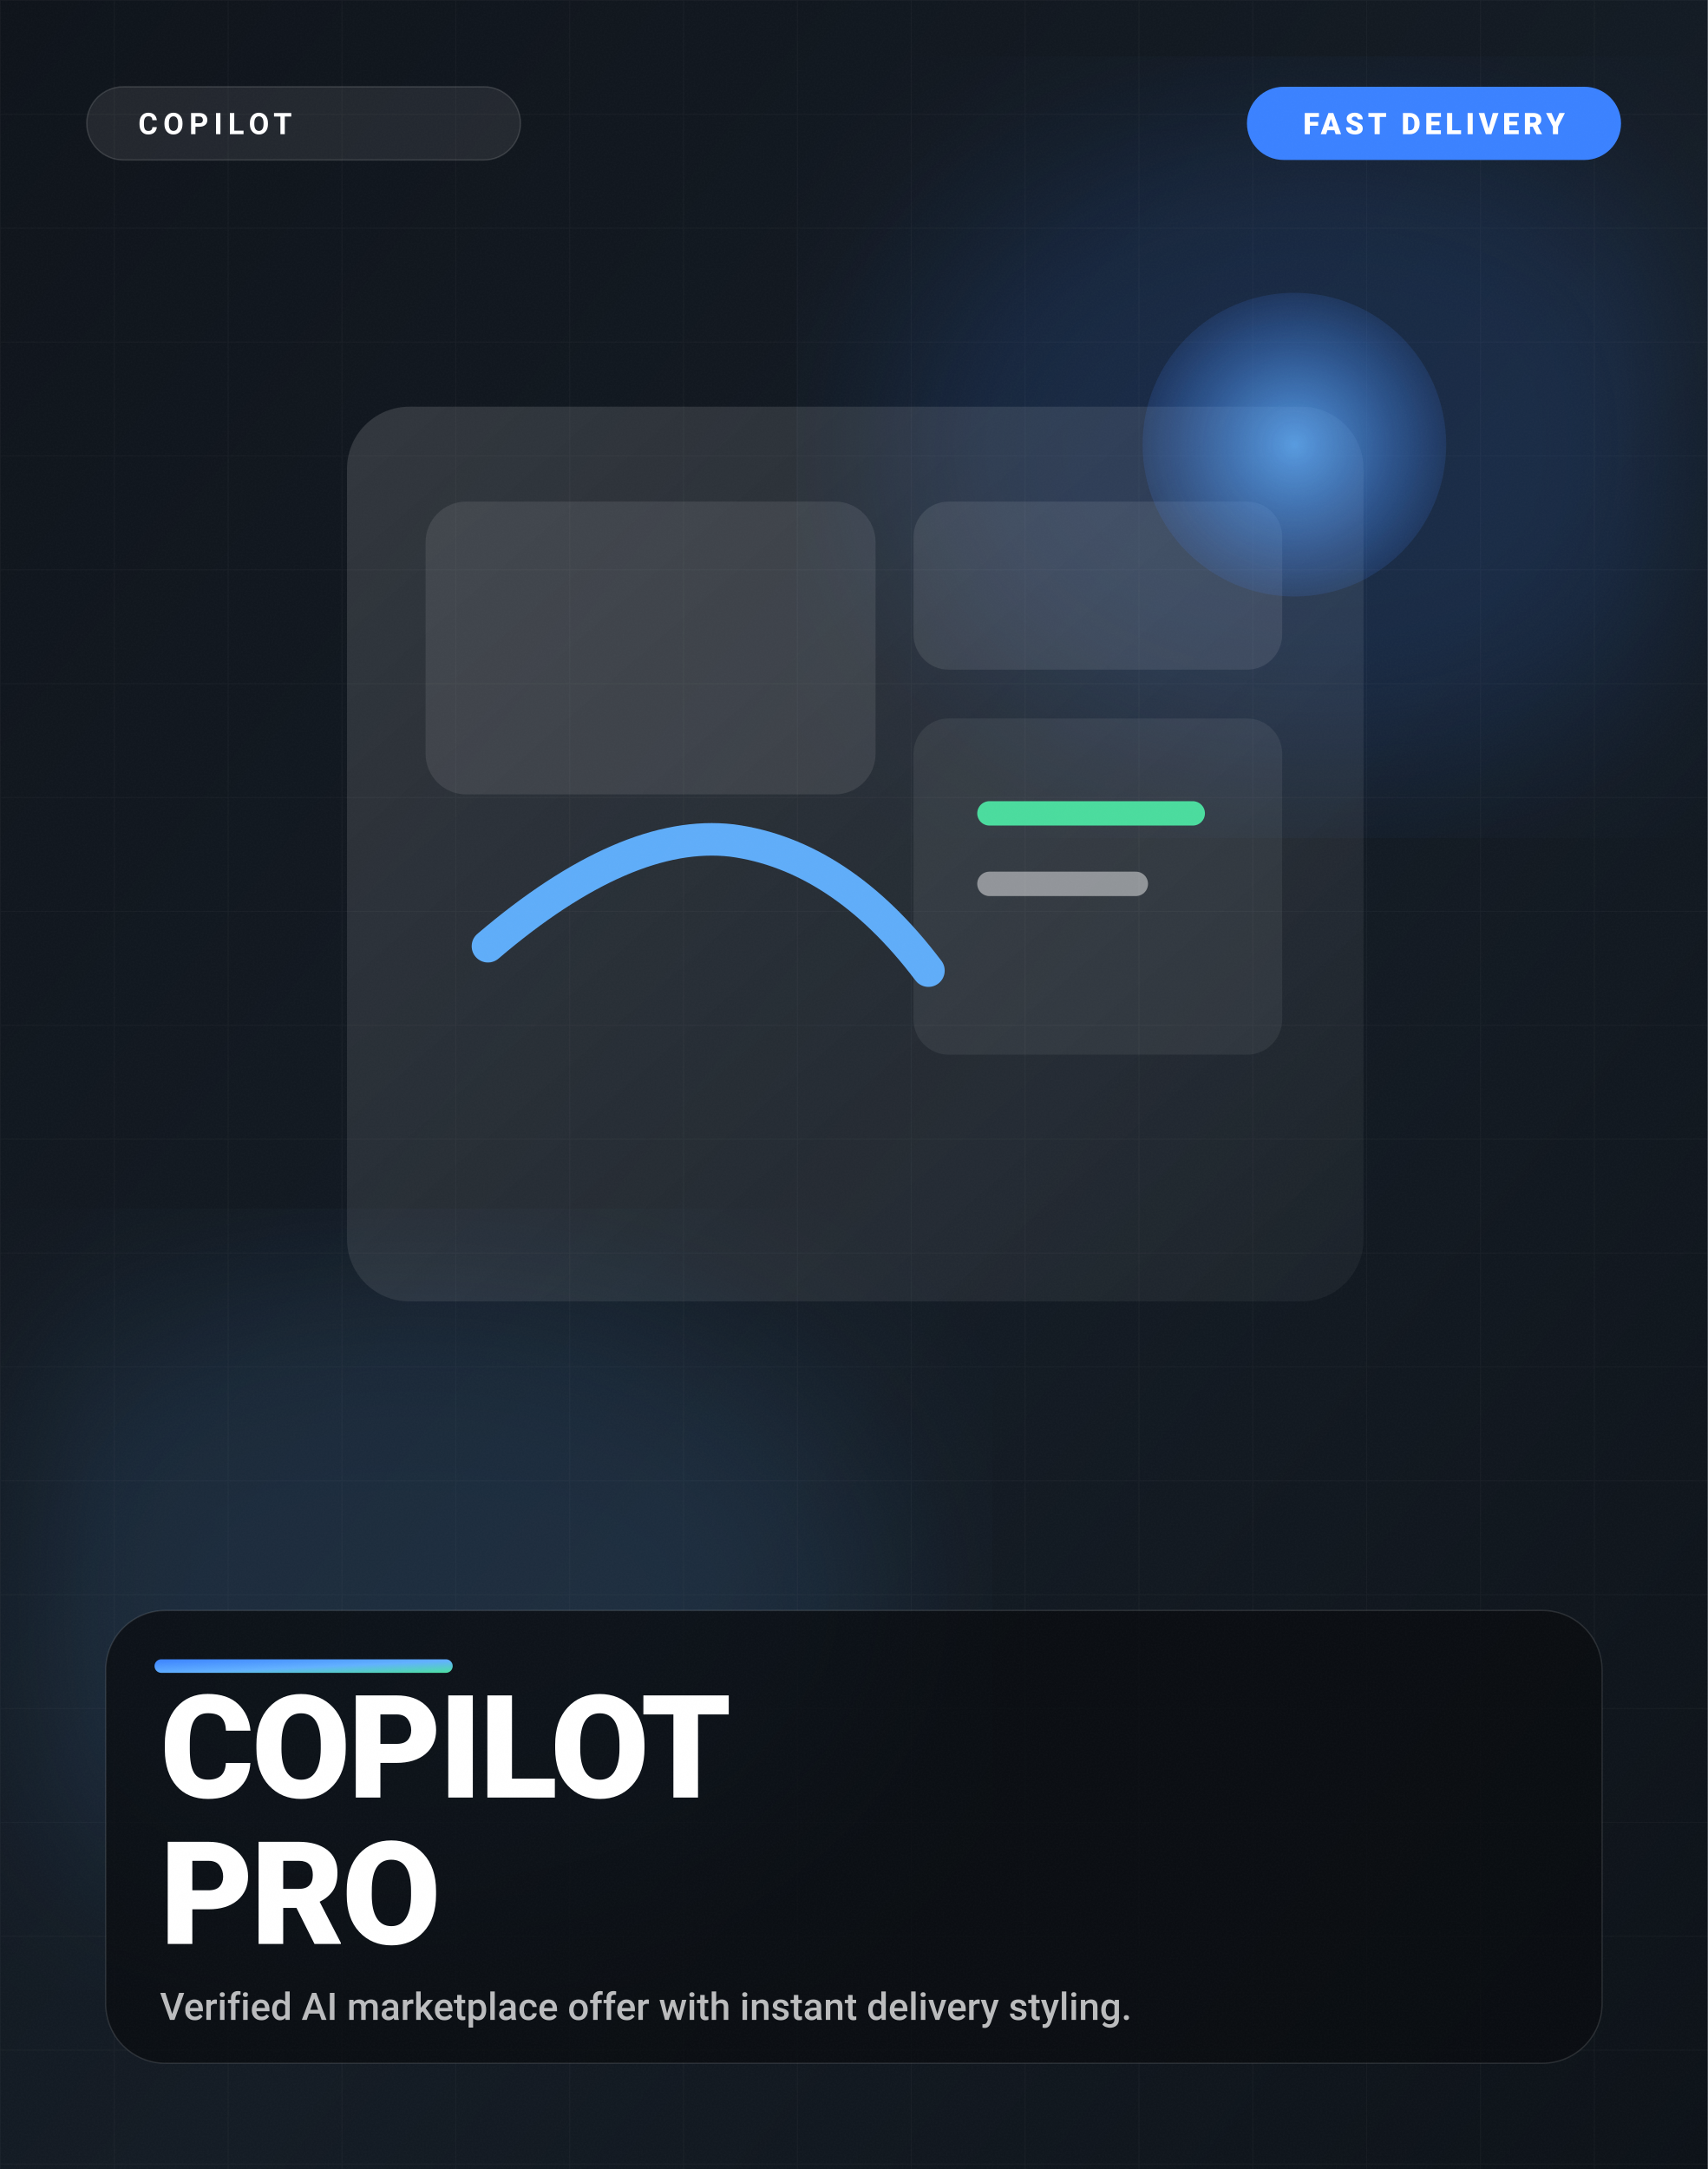
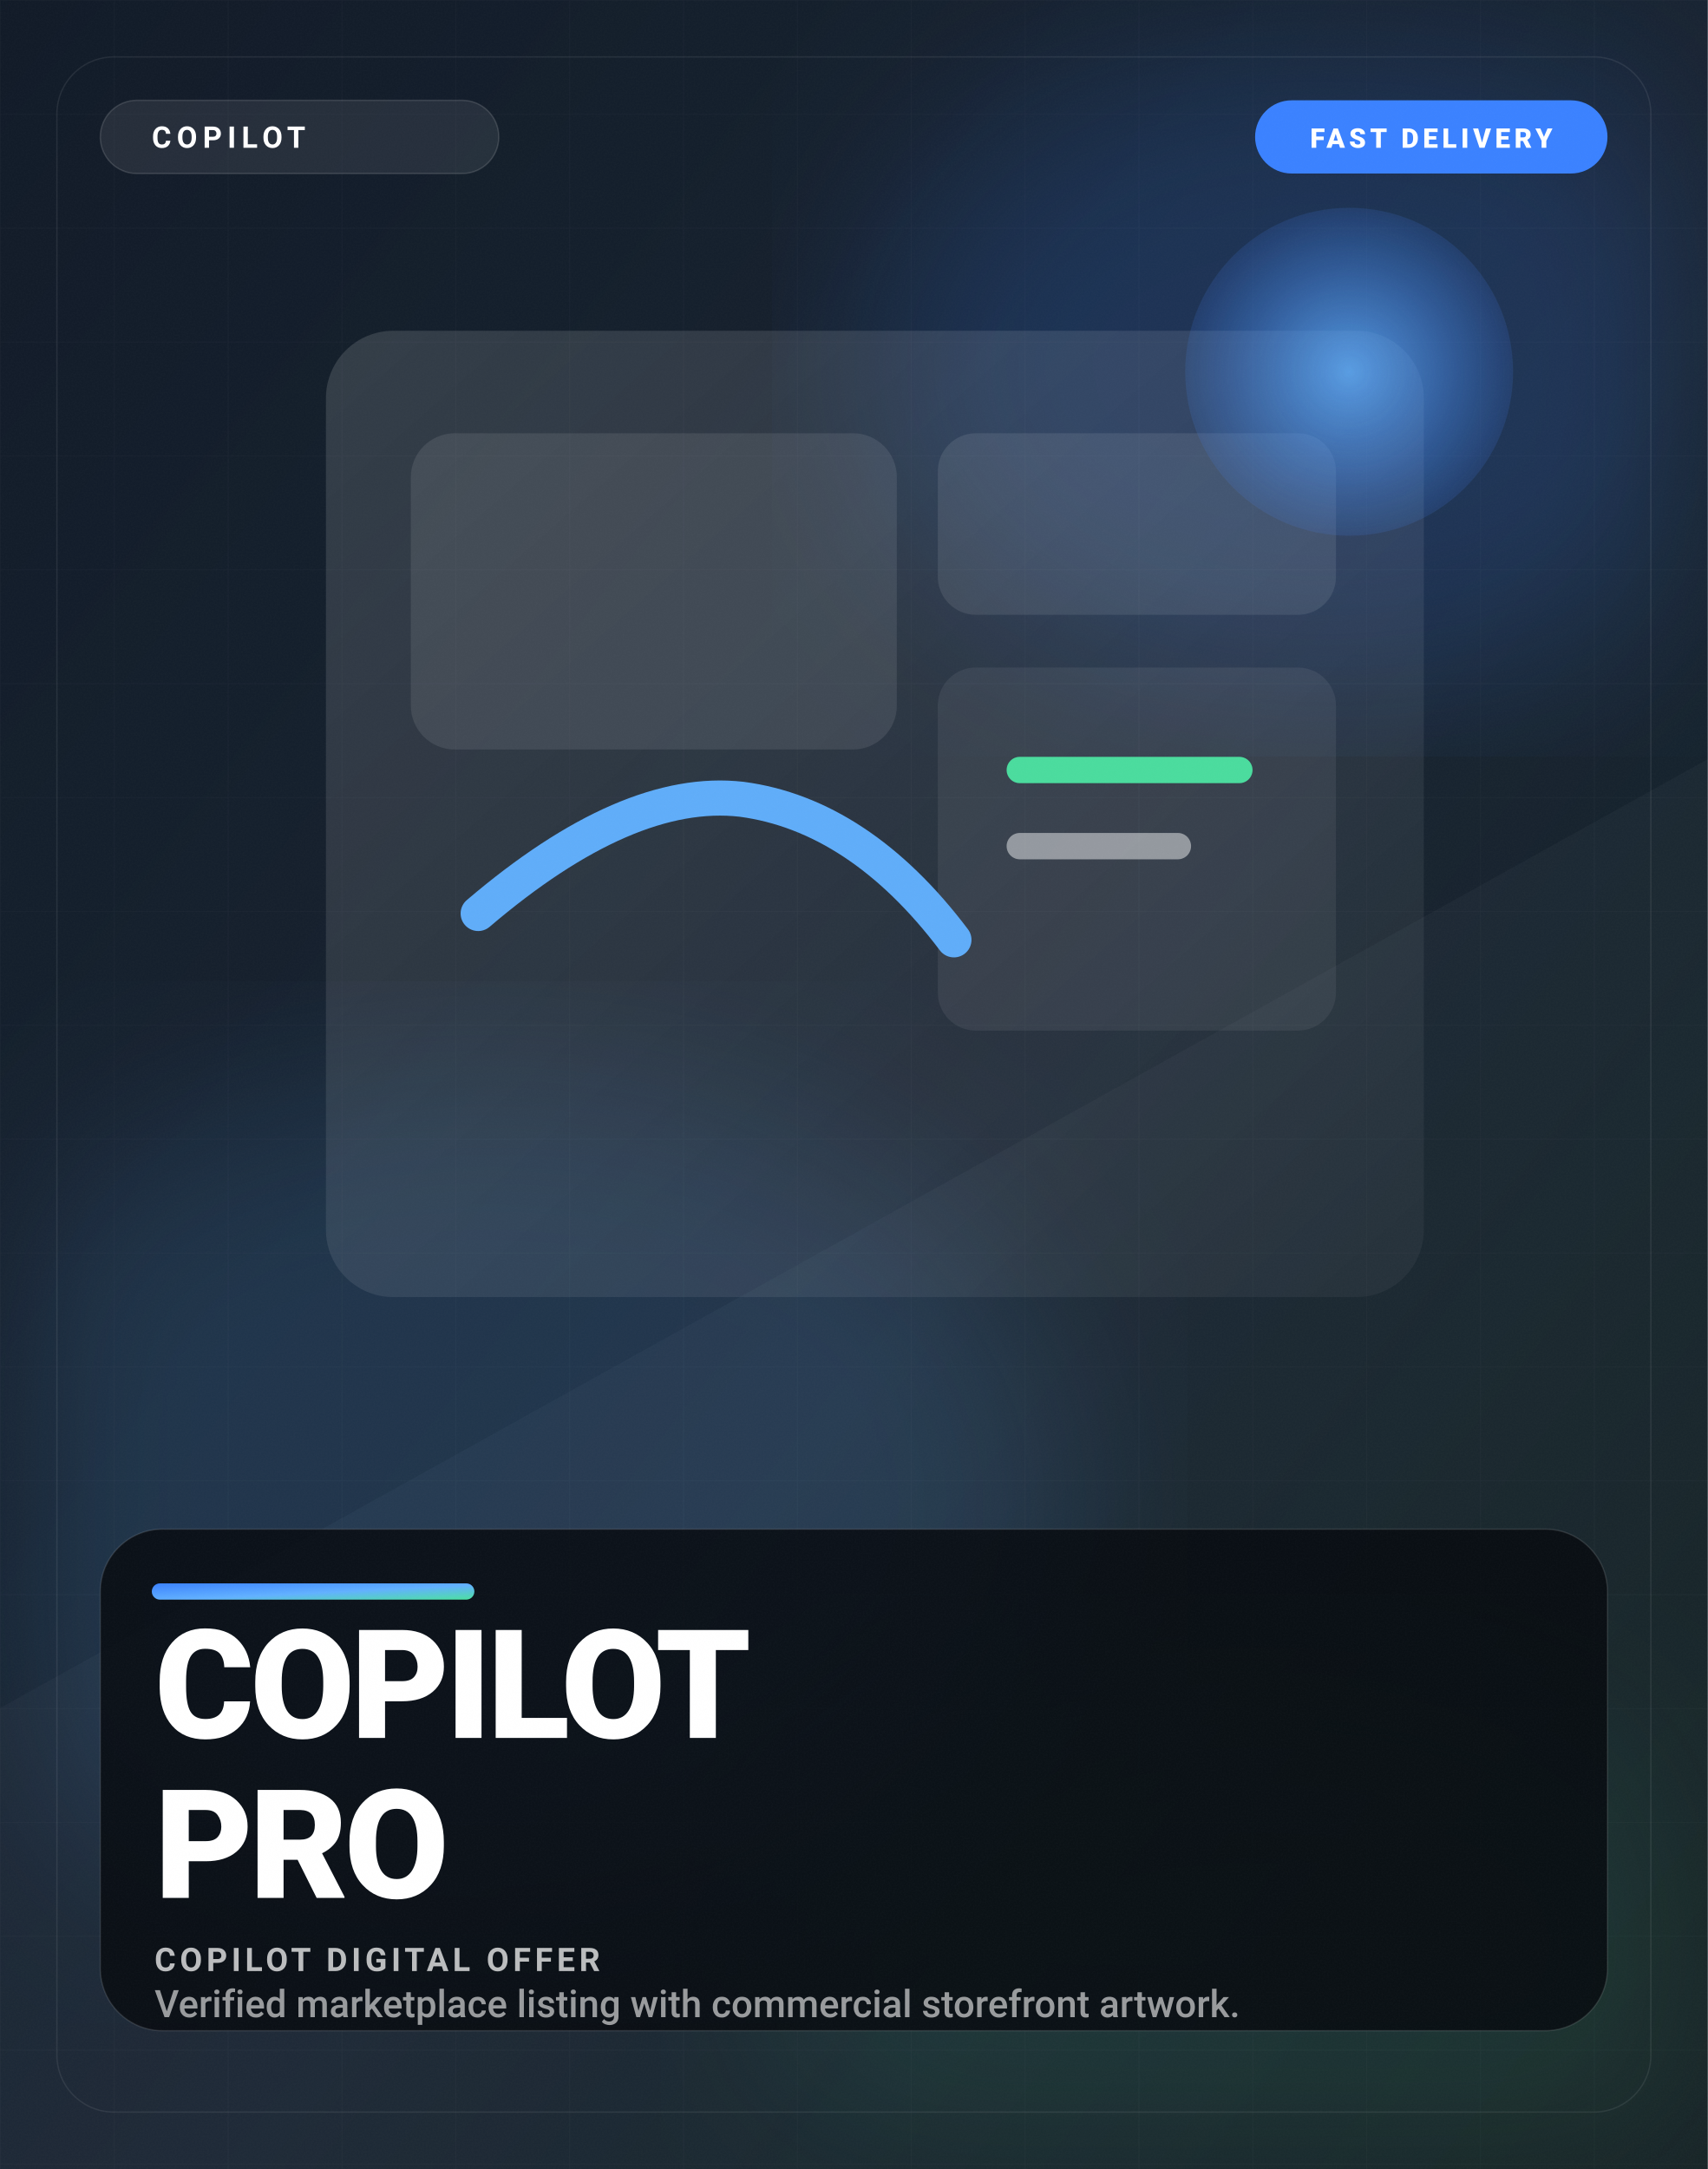
<svg xmlns="http://www.w3.org/2000/svg" viewBox="0 0 1260 1600" role="img" aria-label="COPILOT PRO product cover">
  <defs>
    <linearGradient id="bgposter7" x1="0" y1="0" x2="1" y2="1">
      <stop offset="0%" stop-color="#0f141b" />
      <stop offset="56%" stop-color="#141c25" />
      <stop offset="100%" stop-color="#0d1218" />
    </linearGradient>
    <linearGradient id="accentposter7" x1="0" y1="0" x2="1" y2="1">
      <stop offset="0%" stop-color="#3b82ff" />
      <stop offset="55%" stop-color="#62b1ff" />
      <stop offset="100%" stop-color="#4ce1a1" />
    </linearGradient>
    <linearGradient id="glassA" x1="0" y1="0" x2="1" y2="1">
      <stop offset="0%" stop-color="rgba(255,255,255,.14)" />
      <stop offset="100%" stop-color="rgba(255,255,255,.04)" />
    </linearGradient>
    <linearGradient id="glassB" x1="0" y1="0" x2="1" y2="1">
      <stop offset="0%" stop-color="rgba(255,255,255,.1)" />
      <stop offset="100%" stop-color="rgba(255,255,255,.02)" />
    </linearGradient>
    <radialGradient id="orbA" cx="50%" cy="50%" r="60%">
      <stop offset="0%" stop-color="#62b1ff" stop-opacity=".95" />
      <stop offset="100%" stop-color="#3b82ff" stop-opacity="0" />
    </radialGradient>
    <linearGradient id="panelLine" x1="0" y1="0" x2="1" y2="0">
      <stop offset="0%" stop-color="#3b82ff" />
      <stop offset="50%" stop-color="#62b1ff" />
      <stop offset="100%" stop-color="#4ce1a1" />
    </linearGradient>
    <pattern id="gridposter7" width="84" height="84" patternUnits="userSpaceOnUse">
      <path d="M84 0H0V84" fill="none" stroke="rgba(255,255,255,.06)" stroke-width="1" />
    </pattern>
    <filter id="noiseposter7" x="-20%" y="-20%" width="140%" height="140%">
      <feTurbulence type="fractalNoise" baseFrequency="0.8" numOctaves="2" stitchTiles="stitch" />
      <feColorMatrix type="saturate" values="0" />
      <feComponentTransfer>
        <feFuncA type="table" tableValues="0 0 .07 .1" />
      </feComponentTransfer>
    </filter>
    <filter id="blurposter7">
      <feGaussianBlur stdDeviation="70" />
    </filter>
  </defs>
  <rect width="1260" height="1600" fill="url(#bgposter7)" />
-   <rect width="1260" height="1600" fill="url(#gridposter7)" opacity=".6" />
-   <ellipse cx="972" cy="330" rx="320" ry="240" fill="#3b82ff" opacity=".16" filter="url(#blurposter7)" />
-   <ellipse cx="300" cy="1180" rx="360" ry="240" fill="#62b1ff" opacity=".12" filter="url(#blurposter7)" />
-   <g>
+   <rect width="1260" height="1600" fill="url(#gridposter7)" opacity=".44" />
+   <rect width="1260" height="1600" fill="url(#accentposter7)" opacity=".06" />
+   <path d="M0 1260L1260 560V1600H0Z" fill="rgba(255,255,255,.03)" />
+   <ellipse cx="978" cy="270" rx="340" ry="240" fill="#3b82ff" opacity=".18" filter="url(#blurposter7)" />
+   <ellipse cx="360" cy="1108" rx="430" ry="320" fill="#62b1ff" opacity=".14" filter="url(#blurposter7)" />
+   <ellipse cx="920" cy="1440" rx="360" ry="220" fill="#4ce1a1" opacity=".08" filter="url(#blurposter7)" />
+   <g transform="translate(-36 -80) scale(1.08)">
    <g opacity="0.97">
      <rect x="256" y="300" width="750" height="660" rx="46" fill="url(#glassA)" />
      <rect x="314" y="370" width="332" height="216" rx="30" fill="#ffffff" opacity=".09" />
      <rect x="674" y="370" width="272" height="124" rx="26" fill="#ffffff" opacity=".09" />
      <rect x="674" y="530" width="272" height="248" rx="26" fill="#ffffff" opacity=".07" />
      <path d="M360 698c68-58 128-84 180-78c53 7 102 39 145 96" stroke="#62b1ff" stroke-width="24" stroke-linecap="round" fill="none" />
      <path d="M730 600h150" stroke="#4ce1a1" stroke-width="18" stroke-linecap="round" />
      <path d="M730 652h108" stroke="#fff" stroke-width="18" stroke-linecap="round" opacity=".48" />
      <circle cx="955" cy="328" r="112" fill="url(#orbA)" opacity=".88" />
    </g>
  </g>
-   <rect x="64" y="64" width="320" height="54" rx="27" fill="rgba(255,255,255,.08)" stroke="rgba(255,255,255,.14)" />
-   <text x="102" y="99" fill="#ffffff" font-size="22" font-family="Roboto, Arial, sans-serif" font-weight="700" letter-spacing="4">COPILOT</text>
-   <rect x="920" y="64" width="276" height="54" rx="27" fill="#3b82ff" />
-   <text x="1058" y="99" fill="#ffffff" text-anchor="middle" font-size="22" font-family="Roboto, Arial, sans-serif" font-weight="800" letter-spacing="3">FAST DELIVERY</text>
-   <g transform="translate(78 1188)">
-     <rect width="1104" height="334" rx="44" fill="rgba(9,12,16,.78)" stroke="rgba(255,255,255,.12)" />
-     <rect x="36" y="36" width="220" height="10" rx="5" fill="url(#accentposter7)" />
-     <text x="40" y="138" fill="#ffffff" font-size="106" font-family="Roboto, Arial, sans-serif" font-weight="900" letter-spacing="-2">COPILOT</text>
-     <text x="40" y="246" fill="#ffffff" font-size="106" font-family="Roboto, Arial, sans-serif" font-weight="900" letter-spacing="-2">PRO</text>
-     <text x="40" y="302" fill="rgba(255,255,255,.72)" font-size="28" font-family="Roboto, Arial, sans-serif" font-weight="500">Verified AI marketplace offer with instant delivery styling.</text>
+   <rect x="42" y="42" width="1176" height="1516" rx="42" fill="none" stroke="rgba(255,255,255,.08)" />
+   <rect x="74" y="74" width="294" height="54" rx="27" fill="rgba(255,255,255,.08)" stroke="rgba(255,255,255,.14)" />
+   <text x="112" y="109" fill="#ffffff" font-size="22" font-family="Roboto, Arial, sans-serif" font-weight="700" letter-spacing="4">COPILOT</text>
+   <rect x="926" y="74" width="260" height="54" rx="27" fill="#3b82ff" />
+   <text x="1056" y="109" fill="#ffffff" text-anchor="middle" font-size="20" font-family="Roboto, Arial, sans-serif" font-weight="800" letter-spacing="3">FAST DELIVERY</text>
+   <g transform="translate(74 1128)">
+     <rect width="1112" height="370" rx="46" fill="rgba(8,11,16,.84)" stroke="rgba(255,255,255,.12)" />
+     <rect x="38" y="40" width="238" height="12" rx="6" fill="url(#accentposter7)" />
+     <text x="40" y="154" fill="#ffffff" font-size="112" font-family="Roboto, Arial, sans-serif" font-weight="900" letter-spacing="-3">COPILOT</text>
+     <text x="40" y="272" fill="#ffffff" font-size="112" font-family="Roboto, Arial, sans-serif" font-weight="900" letter-spacing="-3">PRO</text>
+     <text x="40" y="326" fill="rgba(255,255,255,.72)" font-size="24" font-family="Roboto, Arial, sans-serif" font-weight="700" letter-spacing="3">COPILOT DIGITAL OFFER</text>
+     <text x="40" y="360" fill="rgba(255,255,255,.58)" font-size="28" font-family="Roboto, Arial, sans-serif" font-weight="500">Verified marketplace listing with commercial storefront artwork.</text>
  </g>
  <rect width="1260" height="1600" filter="url(#noiseposter7)" opacity=".18" />
</svg>
